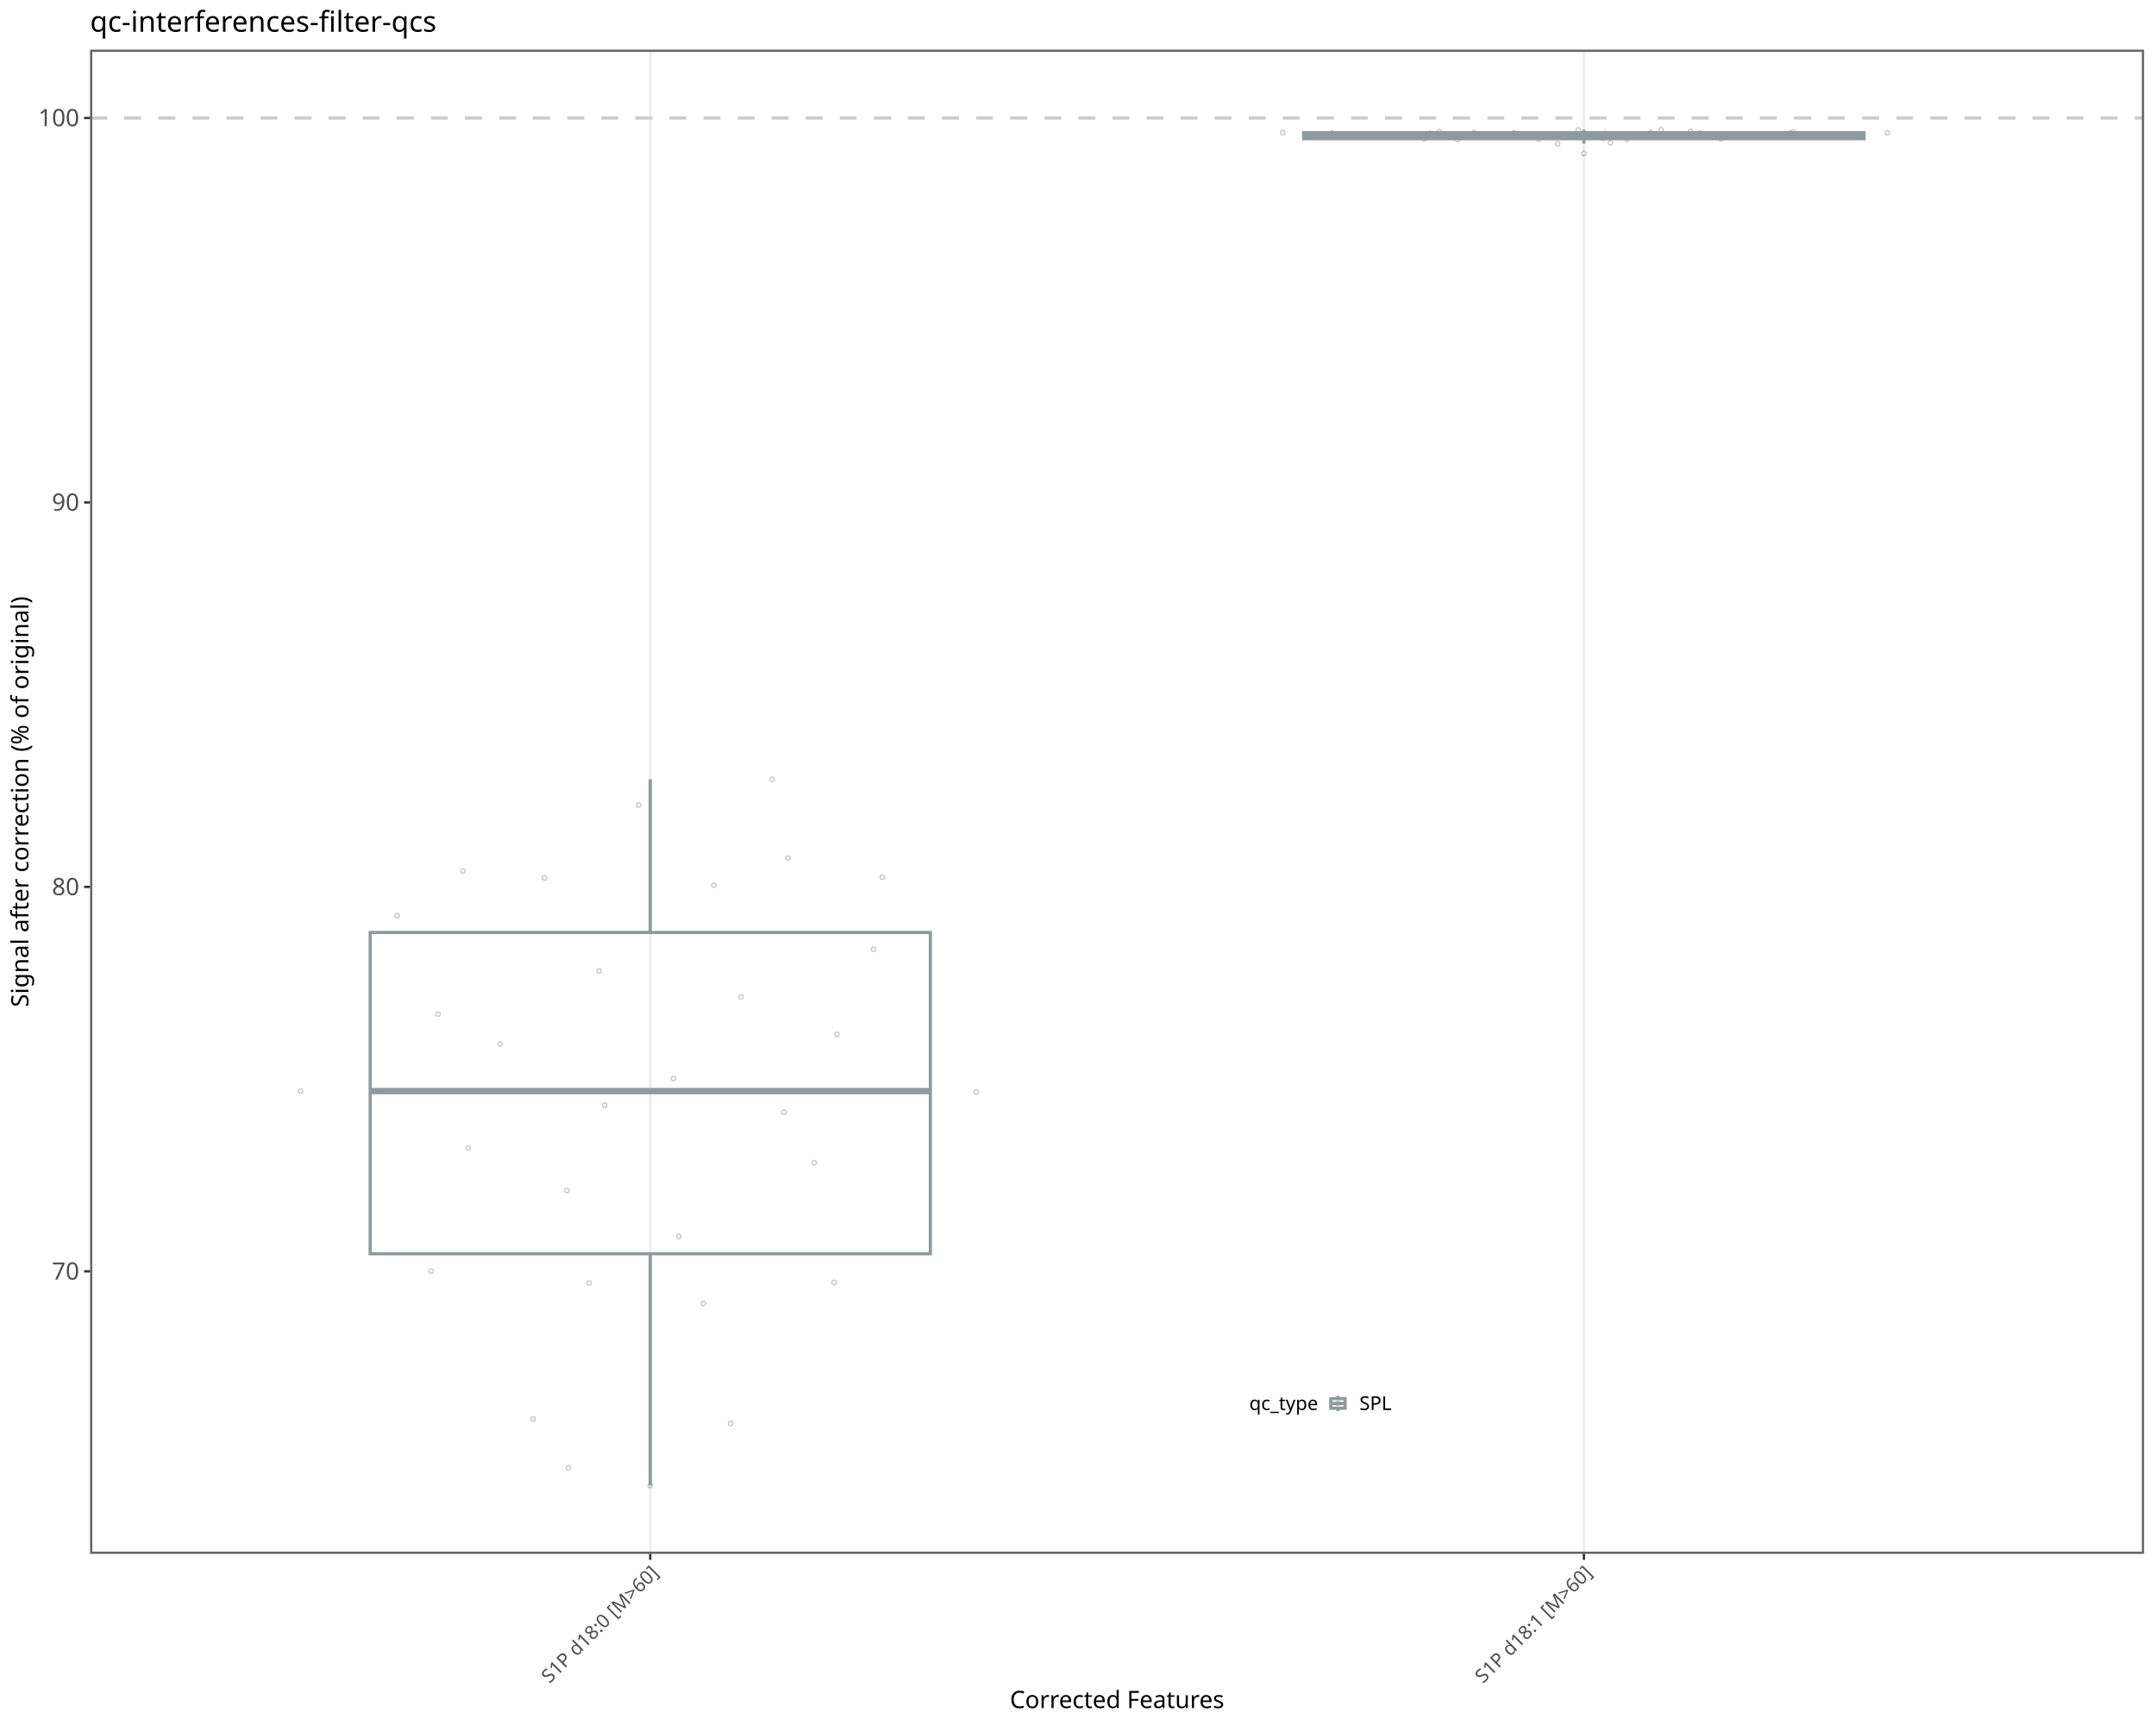
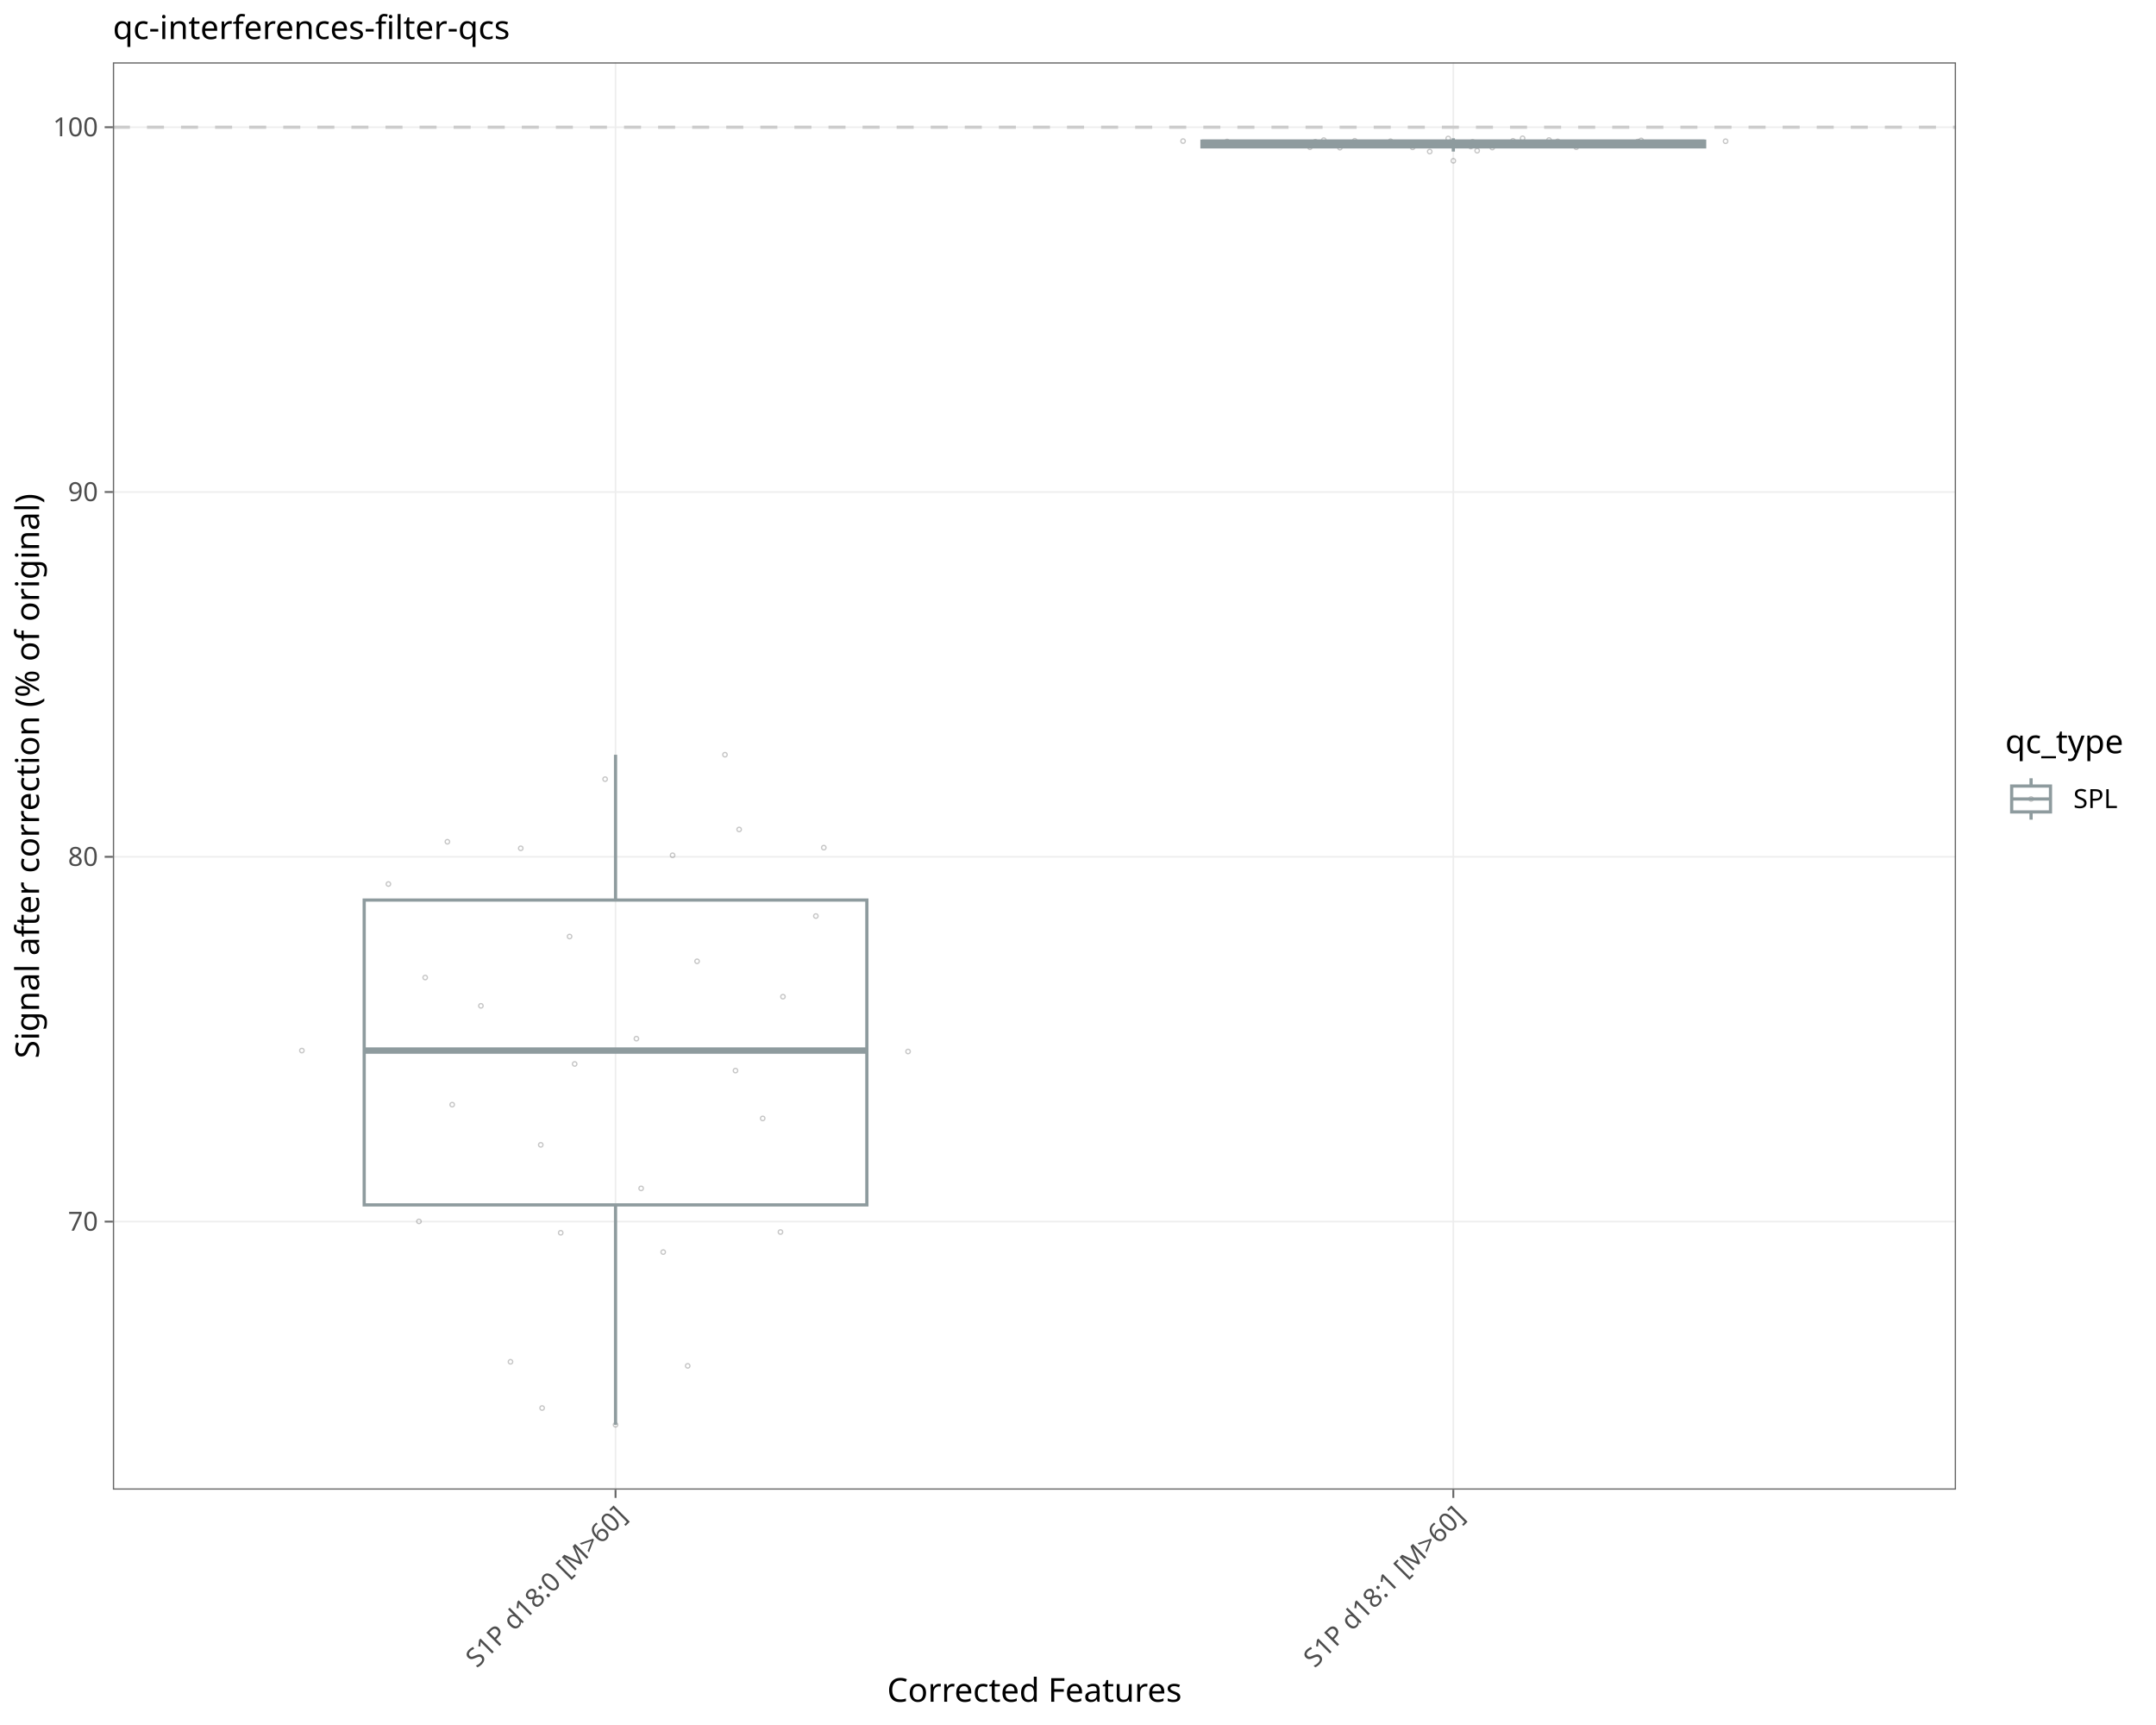
<svg xmlns="http://www.w3.org/2000/svg" class="svglite" data-engine-version="2.0" width="720.00pt" height="576.00pt" viewBox="0 0 720.00 576.00">
  <defs>
    <style type="text/css">
    .svglite line, .svglite polyline, .svglite polygon, .svglite path, .svglite rect, .svglite circle {
      fill: none;
      stroke: #000000;
      stroke-linecap: round;
      stroke-linejoin: round;
      stroke-miterlimit: 10.00;
    }
  </style>
  </defs>
  <rect width="100%" height="100%" style="stroke: none; fill: #FFFFFF;" />
  <defs>
    <clipPath id="cpMC4wMHw3MjAuMDB8MC4wMHw1NzYuMDA=">
      <rect x="0.00" y="0.00" width="720.00" height="576.00" />
    </clipPath>
  </defs>
  <g clip-path="url(#cpMC4wMHw3MjAuMDB8MC4wMHw1NzYuMDA=)">
-     <rect x="0.00" y="0.00" width="720.00" height="576.00" style="stroke-width: 0.78; stroke: #FFFFFF; fill: #FFFFFF;" />
+     <rect x="0.00" y="0.00" width="720.00" height="576.00" style="stroke-width: 1.07; stroke: #FFFFFF; fill: #FFFFFF;" />
  </g>
  <defs>
-     <clipPath id="cpMzAuMDh8NzE2LjAxfDE2LjU3fDUxOC44Ng==">
-       <rect x="30.08" y="16.57" width="685.94" height="502.29" />
+     <clipPath id="cpMzcuNjl8NjUzLjIxfDIwLjgxfDQ5Ny40Mw==">
+       <rect x="37.69" y="20.81" width="615.52" height="476.61" />
    </clipPath>
  </defs>
-   <g clip-path="url(#cpMzAuMDh8NzE2LjAxfDE2LjU3fDUxOC44Ng==)">
-     <rect x="30.08" y="16.57" width="685.94" height="502.29" style="stroke-width: 0.78; stroke: none; fill: #FFFFFF;" />
-     <polyline points="217.15,518.86 217.15,16.57 " style="stroke-width: 0.78; stroke: #EBEBEB; stroke-linecap: butt;" />
-     <polyline points="528.94,518.86 528.94,16.57 " style="stroke-width: 0.78; stroke: #EBEBEB; stroke-linecap: butt;" />
-     <circle cx="217.15" cy="496.02" r="0.75" style="stroke-width: 0.43; stroke: #404040; stroke-opacity: 0.30;" />
-     <circle cx="261.79" cy="371.38" r="0.75" style="stroke-width: 0.43; stroke: #404040; stroke-opacity: 0.30;" />
-     <circle cx="326.02" cy="364.66" r="0.75" style="stroke-width: 0.43; stroke: #404040; stroke-opacity: 0.30;" />
-     <circle cx="294.66" cy="292.92" r="0.75" style="stroke-width: 0.43; stroke: #404040; stroke-opacity: 0.30;" />
-     <circle cx="146.31" cy="338.63" r="0.75" style="stroke-width: 0.43; stroke: #404040; stroke-opacity: 0.30;" />
-     <circle cx="279.47" cy="345.36" r="0.75" style="stroke-width: 0.43; stroke: #404040; stroke-opacity: 0.30;" />
-     <circle cx="247.51" cy="332.91" r="0.75" style="stroke-width: 0.43; stroke: #404040; stroke-opacity: 0.30;" />
-     <circle cx="213.27" cy="268.82" r="0.75" style="stroke-width: 0.43; stroke: #404040; stroke-opacity: 0.30;" />
-     <circle cx="167.05" cy="348.59" r="0.75" style="stroke-width: 0.43; stroke: #404040; stroke-opacity: 0.30;" />
-     <circle cx="226.69" cy="412.83" r="0.75" style="stroke-width: 0.43; stroke: #404040; stroke-opacity: 0.30;" />
-     <circle cx="143.99" cy="424.44" r="0.75" style="stroke-width: 0.43; stroke: #404040; stroke-opacity: 0.30;" />
-     <circle cx="271.91" cy="388.22" r="0.75" style="stroke-width: 0.43; stroke: #404040; stroke-opacity: 0.30;" />
-     <circle cx="181.89" cy="293.16" r="0.75" style="stroke-width: 0.43; stroke: #404040; stroke-opacity: 0.30;" />
-     <circle cx="100.43" cy="364.33" r="0.75" style="stroke-width: 0.43; stroke: #404040; stroke-opacity: 0.30;" />
-     <circle cx="200.05" cy="324.20" r="0.75" style="stroke-width: 0.43; stroke: #404040; stroke-opacity: 0.30;" />
-     <circle cx="238.39" cy="295.60" r="0.75" style="stroke-width: 0.43; stroke: #404040; stroke-opacity: 0.30;" />
-     <circle cx="291.71" cy="317.00" r="0.75" style="stroke-width: 0.43; stroke: #404040; stroke-opacity: 0.30;" />
-     <circle cx="257.88" cy="260.22" r="0.75" style="stroke-width: 0.43; stroke: #404040; stroke-opacity: 0.30;" />
-     <circle cx="156.36" cy="383.36" r="0.75" style="stroke-width: 0.43; stroke: #404040; stroke-opacity: 0.30;" />
-     <circle cx="201.94" cy="369.04" r="0.75" style="stroke-width: 0.43; stroke: #404040; stroke-opacity: 0.30;" />
-     <circle cx="224.92" cy="360.14" r="0.75" style="stroke-width: 0.43; stroke: #404040; stroke-opacity: 0.30;" />
-     <circle cx="154.58" cy="290.85" r="0.75" style="stroke-width: 0.43; stroke: #404040; stroke-opacity: 0.30;" />
-     <circle cx="263.16" cy="286.52" r="0.75" style="stroke-width: 0.43; stroke: #404040; stroke-opacity: 0.30;" />
-     <circle cx="132.63" cy="305.73" r="0.75" style="stroke-width: 0.43; stroke: #404040; stroke-opacity: 0.30;" />
-     <circle cx="278.54" cy="428.19" r="0.75" style="stroke-width: 0.43; stroke: #404040; stroke-opacity: 0.30;" />
-     <circle cx="178.06" cy="473.85" r="0.75" style="stroke-width: 0.43; stroke: #404040; stroke-opacity: 0.30;" />
-     <circle cx="189.83" cy="490.12" r="0.75" style="stroke-width: 0.43; stroke: #404040; stroke-opacity: 0.30;" />
-     <circle cx="189.33" cy="397.51" r="0.75" style="stroke-width: 0.43; stroke: #404040; stroke-opacity: 0.30;" />
-     <circle cx="196.75" cy="428.44" r="0.75" style="stroke-width: 0.43; stroke: #404040; stroke-opacity: 0.30;" />
-     <circle cx="244.01" cy="475.28" r="0.75" style="stroke-width: 0.43; stroke: #404040; stroke-opacity: 0.30;" />
-     <circle cx="234.90" cy="435.24" r="0.75" style="stroke-width: 0.43; stroke: #404040; stroke-opacity: 0.30;" />
-     <circle cx="574.70" cy="46.44" r="0.75" style="stroke-width: 0.43; stroke: #404040; stroke-opacity: 0.30;" />
-     <circle cx="597.59" cy="44.44" r="0.75" style="stroke-width: 0.43; stroke: #404040; stroke-opacity: 0.30;" />
-     <circle cx="475.58" cy="46.43" r="0.75" style="stroke-width: 0.43; stroke: #404040; stroke-opacity: 0.30;" />
-     <circle cx="520.16" cy="47.97" r="0.75" style="stroke-width: 0.43; stroke: #404040; stroke-opacity: 0.30;" />
-     <circle cx="554.72" cy="43.31" r="0.75" style="stroke-width: 0.43; stroke: #404040; stroke-opacity: 0.30;" />
-     <circle cx="527.04" cy="43.37" r="0.75" style="stroke-width: 0.43; stroke: #404040; stroke-opacity: 0.30;" />
-     <circle cx="535.46" cy="46.20" r="0.75" style="stroke-width: 0.43; stroke: #404040; stroke-opacity: 0.30;" />
-     <circle cx="494.23" cy="45.33" r="0.75" style="stroke-width: 0.43; stroke: #404040; stroke-opacity: 0.30;" />
-     <circle cx="551.16" cy="44.19" r="0.75" style="stroke-width: 0.43; stroke: #404040; stroke-opacity: 0.30;" />
-     <circle cx="428.37" cy="44.28" r="0.75" style="stroke-width: 0.43; stroke: #404040; stroke-opacity: 0.30;" />
-     <circle cx="528.94" cy="51.22" r="0.75" style="stroke-width: 0.43; stroke: #404040; stroke-opacity: 0.30;" />
-     <circle cx="536.12" cy="44.54" r="0.75" style="stroke-width: 0.43; stroke: #404040; stroke-opacity: 0.30;" />
-     <circle cx="492.25" cy="44.18" r="0.75" style="stroke-width: 0.43; stroke: #404040; stroke-opacity: 0.30;" />
-     <circle cx="515.30" cy="45.74" r="0.75" style="stroke-width: 0.43; stroke: #404040; stroke-opacity: 0.30;" />
-     <circle cx="486.73" cy="46.59" r="0.75" style="stroke-width: 0.43; stroke: #404040; stroke-opacity: 0.30;" />
-     <circle cx="559.97" cy="45.43" r="0.75" style="stroke-width: 0.43; stroke: #404040; stroke-opacity: 0.30;" />
-     <circle cx="543.44" cy="46.56" r="0.75" style="stroke-width: 0.43; stroke: #404040; stroke-opacity: 0.30;" />
-     <circle cx="480.74" cy="43.93" r="0.75" style="stroke-width: 0.43; stroke: #404040; stroke-opacity: 0.30;" />
-     <circle cx="630.26" cy="44.33" r="0.75" style="stroke-width: 0.43; stroke: #404040; stroke-opacity: 0.30;" />
-     <circle cx="450.12" cy="44.85" r="0.75" style="stroke-width: 0.43; stroke: #404040; stroke-opacity: 0.30;" />
-     <circle cx="520.53" cy="45.11" r="0.75" style="stroke-width: 0.43; stroke: #404040; stroke-opacity: 0.30;" />
-     <circle cx="477.59" cy="44.51" r="0.75" style="stroke-width: 0.43; stroke: #404040; stroke-opacity: 0.30;" />
-     <circle cx="596.30" cy="44.94" r="0.75" style="stroke-width: 0.43; stroke: #404040; stroke-opacity: 0.30;" />
-     <circle cx="598.84" cy="44.04" r="0.75" style="stroke-width: 0.43; stroke: #404040; stroke-opacity: 0.30;" />
-     <circle cx="537.81" cy="47.66" r="0.75" style="stroke-width: 0.43; stroke: #404040; stroke-opacity: 0.30;" />
-     <circle cx="567.78" cy="44.38" r="0.75" style="stroke-width: 0.43; stroke: #404040; stroke-opacity: 0.30;" />
-     <circle cx="553.89" cy="45.12" r="0.75" style="stroke-width: 0.43; stroke: #404040; stroke-opacity: 0.30;" />
-     <circle cx="513.80" cy="46.49" r="0.75" style="stroke-width: 0.43; stroke: #404040; stroke-opacity: 0.30;" />
-     <circle cx="505.56" cy="44.33" r="0.75" style="stroke-width: 0.43; stroke: #404040; stroke-opacity: 0.30;" />
-     <circle cx="564.57" cy="43.90" r="0.75" style="stroke-width: 0.43; stroke: #404040; stroke-opacity: 0.30;" />
-     <circle cx="444.76" cy="44.43" r="0.75" style="stroke-width: 0.43; stroke: #404040; stroke-opacity: 0.30;" />
-     <line x1="217.15" y1="311.36" x2="217.15" y2="260.22" style="stroke-width: 1.07; stroke: #8E9B9E; stroke-linecap: butt;" />
-     <line x1="217.15" y1="418.64" x2="217.15" y2="496.02" style="stroke-width: 1.07; stroke: #8E9B9E; stroke-linecap: butt;" />
-     <polygon points="123.62,311.36 123.62,418.64 310.69,418.64 310.69,311.36 123.62,311.36 " style="stroke-width: 1.07; stroke: #8E9B9E; stroke-linecap: butt; stroke-linejoin: miter; fill: none;" />
-     <line x1="123.62" y1="364.33" x2="310.69" y2="364.33" style="stroke-width: 2.13; stroke: #8E9B9E; stroke-linecap: butt; stroke-linejoin: miter;" />
-     <line x1="528.94" y1="44.31" x2="528.94" y2="43.31" style="stroke-width: 1.07; stroke: #8E9B9E; stroke-linecap: butt;" />
-     <line x1="528.94" y1="46.32" x2="528.94" y2="47.97" style="stroke-width: 1.07; stroke: #8E9B9E; stroke-linecap: butt;" />
-     <polygon points="435.40,44.31 435.40,46.32 622.48,46.32 622.48,44.31 435.40,44.31 " style="stroke-width: 1.07; stroke: #8E9B9E; stroke-linecap: butt; stroke-linejoin: miter; fill: none;" />
-     <line x1="435.40" y1="44.85" x2="622.48" y2="44.85" style="stroke-width: 2.13; stroke: #8E9B9E; stroke-linecap: butt; stroke-linejoin: miter;" />
-     <line x1="30.08" y1="39.40" x2="716.01" y2="39.40" style="stroke-width: 1.07; stroke: #CCCCCC; stroke-dasharray: 5.69,5.69; stroke-linecap: butt;" />
-     <rect x="30.08" y="16.57" width="685.94" height="502.29" style="stroke-width: 1.49; stroke: #666666;" />
+   <g clip-path="url(#cpMzcuNjl8NjUzLjIxfDIwLjgxfDQ5Ny40Mw==)">
+     <rect x="37.69" y="20.81" width="615.52" height="476.61" style="stroke-width: 1.07; stroke: none; fill: #FFFFFF;" />
+     <polyline points="37.69,407.91 653.21,407.91 " style="stroke-width: 0.53; stroke: #EDEDED; stroke-linecap: butt;" />
+     <polyline points="37.69,286.10 653.21,286.10 " style="stroke-width: 0.53; stroke: #EDEDED; stroke-linecap: butt;" />
+     <polyline points="37.69,164.29 653.21,164.29 " style="stroke-width: 0.53; stroke: #EDEDED; stroke-linecap: butt;" />
+     <polyline points="37.69,42.48 653.21,42.48 " style="stroke-width: 0.53; stroke: #EDEDED; stroke-linecap: butt;" />
+     <polyline points="205.56,497.43 205.56,20.81 " style="stroke-width: 0.53; stroke: #EDEDED; stroke-linecap: butt;" />
+     <polyline points="485.34,497.43 485.34,20.81 " style="stroke-width: 0.53; stroke: #EDEDED; stroke-linecap: butt;" />
+     <circle cx="205.56" cy="475.76" r="0.75" style="stroke-width: 0.43; stroke: #404040; stroke-opacity: 0.30;" />
+     <circle cx="245.62" cy="357.49" r="0.75" style="stroke-width: 0.43; stroke: #404040; stroke-opacity: 0.30;" />
+     <circle cx="303.25" cy="351.11" r="0.75" style="stroke-width: 0.43; stroke: #404040; stroke-opacity: 0.30;" />
+     <circle cx="275.11" cy="283.04" r="0.75" style="stroke-width: 0.43; stroke: #404040; stroke-opacity: 0.30;" />
+     <circle cx="141.99" cy="326.41" r="0.75" style="stroke-width: 0.43; stroke: #404040; stroke-opacity: 0.30;" />
+     <circle cx="261.47" cy="332.80" r="0.75" style="stroke-width: 0.43; stroke: #404040; stroke-opacity: 0.30;" />
+     <circle cx="232.79" cy="320.99" r="0.75" style="stroke-width: 0.43; stroke: #404040; stroke-opacity: 0.30;" />
+     <circle cx="202.08" cy="260.17" r="0.75" style="stroke-width: 0.43; stroke: #404040; stroke-opacity: 0.30;" />
+     <circle cx="160.60" cy="335.86" r="0.75" style="stroke-width: 0.43; stroke: #404040; stroke-opacity: 0.30;" />
+     <circle cx="214.11" cy="396.82" r="0.75" style="stroke-width: 0.43; stroke: #404040; stroke-opacity: 0.30;" />
+     <circle cx="139.91" cy="407.84" r="0.75" style="stroke-width: 0.43; stroke: #404040; stroke-opacity: 0.30;" />
+     <circle cx="254.70" cy="373.46" r="0.75" style="stroke-width: 0.43; stroke: #404040; stroke-opacity: 0.30;" />
+     <circle cx="173.91" cy="283.26" r="0.75" style="stroke-width: 0.43; stroke: #404040; stroke-opacity: 0.30;" />
+     <circle cx="100.81" cy="350.80" r="0.75" style="stroke-width: 0.43; stroke: #404040; stroke-opacity: 0.30;" />
+     <circle cx="190.21" cy="312.72" r="0.75" style="stroke-width: 0.43; stroke: #404040; stroke-opacity: 0.30;" />
+     <circle cx="224.61" cy="285.58" r="0.75" style="stroke-width: 0.43; stroke: #404040; stroke-opacity: 0.30;" />
+     <circle cx="272.46" cy="305.88" r="0.75" style="stroke-width: 0.43; stroke: #404040; stroke-opacity: 0.30;" />
+     <circle cx="242.10" cy="252.01" r="0.75" style="stroke-width: 0.43; stroke: #404040; stroke-opacity: 0.30;" />
+     <circle cx="151.01" cy="368.86" r="0.75" style="stroke-width: 0.43; stroke: #404040; stroke-opacity: 0.30;" />
+     <circle cx="191.91" cy="355.27" r="0.75" style="stroke-width: 0.43; stroke: #404040; stroke-opacity: 0.30;" />
+     <circle cx="212.53" cy="346.82" r="0.75" style="stroke-width: 0.43; stroke: #404040; stroke-opacity: 0.30;" />
+     <circle cx="149.41" cy="281.07" r="0.75" style="stroke-width: 0.43; stroke: #404040; stroke-opacity: 0.30;" />
+     <circle cx="246.84" cy="276.97" r="0.75" style="stroke-width: 0.43; stroke: #404040; stroke-opacity: 0.30;" />
+     <circle cx="129.71" cy="295.19" r="0.75" style="stroke-width: 0.43; stroke: #404040; stroke-opacity: 0.30;" />
+     <circle cx="260.64" cy="411.39" r="0.75" style="stroke-width: 0.43; stroke: #404040; stroke-opacity: 0.30;" />
+     <circle cx="170.48" cy="454.72" r="0.75" style="stroke-width: 0.43; stroke: #404040; stroke-opacity: 0.30;" />
+     <circle cx="181.04" cy="470.16" r="0.75" style="stroke-width: 0.43; stroke: #404040; stroke-opacity: 0.30;" />
+     <circle cx="180.59" cy="382.28" r="0.75" style="stroke-width: 0.43; stroke: #404040; stroke-opacity: 0.30;" />
+     <circle cx="187.25" cy="411.64" r="0.75" style="stroke-width: 0.43; stroke: #404040; stroke-opacity: 0.30;" />
+     <circle cx="229.66" cy="456.08" r="0.75" style="stroke-width: 0.43; stroke: #404040; stroke-opacity: 0.30;" />
+     <circle cx="221.48" cy="418.08" r="0.75" style="stroke-width: 0.43; stroke: #404040; stroke-opacity: 0.30;" />
+     <circle cx="526.39" cy="49.15" r="0.75" style="stroke-width: 0.43; stroke: #404040; stroke-opacity: 0.30;" />
+     <circle cx="546.94" cy="47.26" r="0.75" style="stroke-width: 0.43; stroke: #404040; stroke-opacity: 0.30;" />
+     <circle cx="437.45" cy="49.15" r="0.75" style="stroke-width: 0.43; stroke: #404040; stroke-opacity: 0.30;" />
+     <circle cx="477.46" cy="50.61" r="0.75" style="stroke-width: 0.43; stroke: #404040; stroke-opacity: 0.30;" />
+     <circle cx="508.47" cy="46.18" r="0.75" style="stroke-width: 0.43; stroke: #404040; stroke-opacity: 0.30;" />
+     <circle cx="483.63" cy="46.24" r="0.75" style="stroke-width: 0.43; stroke: #404040; stroke-opacity: 0.30;" />
+     <circle cx="491.19" cy="48.93" r="0.75" style="stroke-width: 0.43; stroke: #404040; stroke-opacity: 0.30;" />
+     <circle cx="454.19" cy="48.10" r="0.75" style="stroke-width: 0.43; stroke: #404040; stroke-opacity: 0.30;" />
+     <circle cx="505.27" cy="47.02" r="0.75" style="stroke-width: 0.43; stroke: #404040; stroke-opacity: 0.30;" />
+     <circle cx="395.09" cy="47.11" r="0.75" style="stroke-width: 0.43; stroke: #404040; stroke-opacity: 0.30;" />
+     <circle cx="485.34" cy="53.69" r="0.75" style="stroke-width: 0.43; stroke: #404040; stroke-opacity: 0.30;" />
+     <circle cx="491.78" cy="47.35" r="0.75" style="stroke-width: 0.43; stroke: #404040; stroke-opacity: 0.30;" />
+     <circle cx="452.42" cy="47.01" r="0.75" style="stroke-width: 0.43; stroke: #404040; stroke-opacity: 0.30;" />
+     <circle cx="473.09" cy="48.50" r="0.75" style="stroke-width: 0.43; stroke: #404040; stroke-opacity: 0.30;" />
+     <circle cx="447.46" cy="49.30" r="0.75" style="stroke-width: 0.43; stroke: #404040; stroke-opacity: 0.30;" />
+     <circle cx="513.18" cy="48.20" r="0.75" style="stroke-width: 0.43; stroke: #404040; stroke-opacity: 0.30;" />
+     <circle cx="498.35" cy="49.27" r="0.75" style="stroke-width: 0.43; stroke: #404040; stroke-opacity: 0.30;" />
+     <circle cx="442.08" cy="46.78" r="0.75" style="stroke-width: 0.43; stroke: #404040; stroke-opacity: 0.30;" />
+     <circle cx="576.26" cy="47.16" r="0.75" style="stroke-width: 0.43; stroke: #404040; stroke-opacity: 0.30;" />
+     <circle cx="414.61" cy="47.65" r="0.75" style="stroke-width: 0.43; stroke: #404040; stroke-opacity: 0.30;" />
+     <circle cx="477.79" cy="47.89" r="0.75" style="stroke-width: 0.43; stroke: #404040; stroke-opacity: 0.30;" />
+     <circle cx="439.26" cy="47.32" r="0.75" style="stroke-width: 0.43; stroke: #404040; stroke-opacity: 0.30;" />
+     <circle cx="545.78" cy="47.73" r="0.75" style="stroke-width: 0.43; stroke: #404040; stroke-opacity: 0.30;" />
+     <circle cx="548.06" cy="46.88" r="0.75" style="stroke-width: 0.43; stroke: #404040; stroke-opacity: 0.30;" />
+     <circle cx="493.30" cy="50.32" r="0.75" style="stroke-width: 0.43; stroke: #404040; stroke-opacity: 0.30;" />
+     <circle cx="520.19" cy="47.20" r="0.75" style="stroke-width: 0.43; stroke: #404040; stroke-opacity: 0.30;" />
+     <circle cx="507.72" cy="47.90" r="0.75" style="stroke-width: 0.43; stroke: #404040; stroke-opacity: 0.30;" />
+     <circle cx="471.75" cy="49.20" r="0.75" style="stroke-width: 0.43; stroke: #404040; stroke-opacity: 0.30;" />
+     <circle cx="464.36" cy="47.16" r="0.75" style="stroke-width: 0.43; stroke: #404040; stroke-opacity: 0.30;" />
+     <circle cx="517.31" cy="46.75" r="0.75" style="stroke-width: 0.43; stroke: #404040; stroke-opacity: 0.30;" />
+     <circle cx="409.79" cy="47.25" r="0.75" style="stroke-width: 0.43; stroke: #404040; stroke-opacity: 0.30;" />
+     <line x1="205.56" y1="300.54" x2="205.56" y2="252.01" style="stroke-width: 1.07; stroke: #8E9B9E; stroke-linecap: butt;" />
+     <line x1="205.56" y1="402.33" x2="205.56" y2="475.76" style="stroke-width: 1.07; stroke: #8E9B9E; stroke-linecap: butt;" />
+     <polygon points="121.62,300.54 121.62,402.33 289.49,402.33 289.49,300.54 121.62,300.54 " style="stroke-width: 1.07; stroke: #8E9B9E; stroke-linecap: butt; stroke-linejoin: miter; fill: none;" />
+     <line x1="121.62" y1="350.80" x2="289.49" y2="350.80" style="stroke-width: 2.13; stroke: #8E9B9E; stroke-linecap: butt; stroke-linejoin: miter;" />
+     <line x1="485.34" y1="47.13" x2="485.34" y2="46.18" style="stroke-width: 1.07; stroke: #8E9B9E; stroke-linecap: butt;" />
+     <line x1="485.34" y1="49.04" x2="485.34" y2="50.61" style="stroke-width: 1.07; stroke: #8E9B9E; stroke-linecap: butt;" />
+     <polygon points="401.40,47.13 401.40,49.04 569.27,49.04 569.27,47.13 401.40,47.13 " style="stroke-width: 1.07; stroke: #8E9B9E; stroke-linecap: butt; stroke-linejoin: miter; fill: none;" />
+     <line x1="401.40" y1="47.65" x2="569.27" y2="47.65" style="stroke-width: 2.13; stroke: #8E9B9E; stroke-linecap: butt; stroke-linejoin: miter;" />
+     <line x1="37.69" y1="42.48" x2="653.21" y2="42.48" style="stroke-width: 1.07; stroke: #CCCCCC; stroke-dasharray: 5.69,5.69; stroke-linecap: butt;" />
+     <rect x="37.69" y="20.81" width="615.52" height="476.61" style="stroke-width: 0.85; stroke: #666666;" />
  </g>
  <g clip-path="url(#cpMC4wMHw3MjAuMDB8MC4wMHw1NzYuMDA=)">
-     <text x="26.49" y="427.27" text-anchor="end" style="font-size: 8.00px; fill: #4D4D4D; font-family: sans;" textLength="8.90px" lengthAdjust="spacingAndGlyphs">70</text>
-     <text x="26.49" y="298.90" text-anchor="end" style="font-size: 8.00px; fill: #4D4D4D; font-family: sans;" textLength="8.90px" lengthAdjust="spacingAndGlyphs">80</text>
-     <text x="26.49" y="170.53" text-anchor="end" style="font-size: 8.00px; fill: #4D4D4D; font-family: sans;" textLength="8.90px" lengthAdjust="spacingAndGlyphs">90</text>
-     <text x="26.49" y="42.15" text-anchor="end" style="font-size: 8.00px; fill: #4D4D4D; font-family: sans;" textLength="13.35px" lengthAdjust="spacingAndGlyphs">100</text>
-     <polyline points="28.09,424.52 30.08,424.52 " style="stroke-width: 0.78; stroke: #333333; stroke-linecap: butt;" />
-     <polyline points="28.09,296.15 30.08,296.15 " style="stroke-width: 0.78; stroke: #333333; stroke-linecap: butt;" />
-     <polyline points="28.09,167.77 30.08,167.77 " style="stroke-width: 0.78; stroke: #333333; stroke-linecap: butt;" />
-     <polyline points="28.09,39.40 30.08,39.40 " style="stroke-width: 0.78; stroke: #333333; stroke-linecap: butt;" />
-     <polyline points="217.15,520.85 217.15,518.86 " style="stroke-width: 0.78; stroke: #333333; stroke-linecap: butt;" />
-     <polyline points="528.94,520.85 528.94,518.86 " style="stroke-width: 0.78; stroke: #333333; stroke-linecap: butt;" />
-     <text transform="translate(220.27,525.56) rotate(-45)" text-anchor="end" style="font-size: 6.40px; fill: #4D4D4D; font-family: sans;" textLength="51.42px" lengthAdjust="spacingAndGlyphs">S1P d18:0 [M&gt;60]</text>
-     <text transform="translate(532.06,525.56) rotate(-45)" text-anchor="end" style="font-size: 6.40px; fill: #4D4D4D; font-family: sans;" textLength="51.42px" lengthAdjust="spacingAndGlyphs">S1P d18:1 [M&gt;60]</text>
-     <text x="373.05" y="570.35" text-anchor="middle" style="font-size: 8.00px; font-family: sans;" textLength="68.93px" lengthAdjust="spacingAndGlyphs">Corrected Features</text>
-     <text transform="translate(9.49,267.71) rotate(-90)" text-anchor="middle" style="font-size: 8.00px; font-family: sans;" textLength="129.39px" lengthAdjust="spacingAndGlyphs">Signal after correction (% of original)</text>
-     <rect x="413.22" y="461.45" width="56.84" height="14.35" style="stroke-width: 0.78; stroke: none; fill: #FFFFFF;" />
-     <text x="417.21" y="470.83" style="font-size: 6.40px; font-family: sans;" textLength="22.42px" lengthAdjust="spacingAndGlyphs">qc_type</text>
-     <rect x="443.61" y="465.44" width="6.38" height="6.38" style="stroke-width: 0.78; stroke: none; fill: #FFFFFF;" />
-     <circle cx="446.80" cy="468.63" r="0.75" style="stroke-width: 0.43; stroke: #404040; stroke-opacity: 0.30;" />
-     <polyline points="446.80,471.18 446.80,470.22 " style="stroke-width: 1.07; stroke: #8E9B9E; stroke-linecap: butt; stroke-linejoin: miter;" />
-     <polyline points="446.80,467.03 446.80,466.08 " style="stroke-width: 1.07; stroke: #8E9B9E; stroke-linecap: butt; stroke-linejoin: miter;" />
-     <rect x="444.41" y="467.03" width="4.78" height="3.19" style="stroke-width: 1.07; stroke: #8E9B9E; stroke-linecap: butt; stroke-linejoin: miter;" />
-     <polyline points="444.41,468.63 449.19,468.63 " style="stroke-width: 1.07; stroke: #8E9B9E; stroke-linecap: butt; stroke-linejoin: miter;" />
-     <polyline points="446.80,471.18 446.80,471.18 " style="stroke-width: 1.07; stroke: #8E9B9E; stroke-linecap: butt; stroke-linejoin: miter;" />
-     <polyline points="446.80,466.08 446.80,466.08 " style="stroke-width: 1.07; stroke: #8E9B9E; stroke-linecap: butt; stroke-linejoin: miter;" />
-     <text x="453.97" y="470.83" style="font-size: 6.40px; font-family: sans;" textLength="12.10px" lengthAdjust="spacingAndGlyphs">SPL</text>
-     <text x="30.08" y="10.59" style="font-size: 9.60px; font-family: sans;" textLength="108.32px" lengthAdjust="spacingAndGlyphs">qc-interferences-filter-qcs</text>
+     <text x="32.76" y="410.94" text-anchor="end" style="font-size: 8.80px; fill: #4D4D4D; font-family: sans;" textLength="9.79px" lengthAdjust="spacingAndGlyphs">70</text>
+     <text x="32.76" y="289.13" text-anchor="end" style="font-size: 8.80px; fill: #4D4D4D; font-family: sans;" textLength="9.79px" lengthAdjust="spacingAndGlyphs">80</text>
+     <text x="32.76" y="167.32" text-anchor="end" style="font-size: 8.80px; fill: #4D4D4D; font-family: sans;" textLength="9.79px" lengthAdjust="spacingAndGlyphs">90</text>
+     <text x="32.76" y="45.51" text-anchor="end" style="font-size: 8.80px; fill: #4D4D4D; font-family: sans;" textLength="14.68px" lengthAdjust="spacingAndGlyphs">100</text>
+     <polyline points="34.95,407.91 37.69,407.91 " style="stroke-width: 0.64; stroke: #666666; stroke-linecap: butt;" />
+     <polyline points="34.95,286.10 37.69,286.10 " style="stroke-width: 0.64; stroke: #666666; stroke-linecap: butt;" />
+     <polyline points="34.95,164.29 37.69,164.29 " style="stroke-width: 0.64; stroke: #666666; stroke-linecap: butt;" />
+     <polyline points="34.95,42.48 37.69,42.48 " style="stroke-width: 0.64; stroke: #666666; stroke-linecap: butt;" />
+     <polyline points="205.56,500.17 205.56,497.43 " style="stroke-width: 0.64; stroke: #666666; stroke-linecap: butt;" />
+     <polyline points="485.34,500.17 485.34,497.43 " style="stroke-width: 0.64; stroke: #666666; stroke-linecap: butt;" />
+     <text transform="translate(209.84,506.64) rotate(-45)" text-anchor="end" style="font-size: 8.80px; fill: #4D4D4D; font-family: sans;" textLength="70.70px" lengthAdjust="spacingAndGlyphs">S1P d18:0 [M&gt;60]</text>
+     <text transform="translate(489.62,506.64) rotate(-45)" text-anchor="end" style="font-size: 8.80px; fill: #4D4D4D; font-family: sans;" textLength="70.70px" lengthAdjust="spacingAndGlyphs">S1P d18:1 [M&gt;60]</text>
+     <text x="345.45" y="568.24" text-anchor="middle" style="font-size: 11.00px; font-family: sans;" textLength="94.78px" lengthAdjust="spacingAndGlyphs">Corrected Features</text>
+     <text transform="translate(13.05,259.12) rotate(-90)" text-anchor="middle" style="font-size: 11.00px; font-family: sans;" textLength="177.92px" lengthAdjust="spacingAndGlyphs">Signal after correction (% of original)</text>
+     <rect x="664.16" y="237.33" width="50.36" height="43.57" style="stroke-width: 1.07; stroke: none; fill: #FFFFFF;" />
+     <text x="669.64" y="251.52" style="font-size: 11.00px; font-family: sans;" textLength="38.54px" lengthAdjust="spacingAndGlyphs">qc_type</text>
+     <rect x="669.64" y="258.15" width="17.28" height="17.28" style="stroke-width: 1.07; stroke: none; fill: #FFFFFF;" />
+     <circle cx="678.28" cy="266.79" r="0.75" style="stroke-width: 0.43; stroke: #404040; stroke-opacity: 0.30;" />
+     <polyline points="678.28,273.70 678.28,271.11 " style="stroke-width: 1.07; stroke: #8E9B9E; stroke-linecap: butt; stroke-linejoin: miter;" />
+     <polyline points="678.28,262.47 678.28,259.87 " style="stroke-width: 1.07; stroke: #8E9B9E; stroke-linecap: butt; stroke-linejoin: miter;" />
+     <rect x="671.80" y="262.47" width="12.96" height="8.64" style="stroke-width: 1.07; stroke: #8E9B9E; stroke-linecap: butt; stroke-linejoin: miter;" />
+     <polyline points="671.80,266.79 684.76,266.79 " style="stroke-width: 1.07; stroke: #8E9B9E; stroke-linecap: butt; stroke-linejoin: miter;" />
+     <polyline points="678.28,273.70 678.28,273.70 " style="stroke-width: 1.07; stroke: #8E9B9E; stroke-linecap: butt; stroke-linejoin: miter;" />
+     <polyline points="678.28,259.87 678.28,259.87 " style="stroke-width: 1.07; stroke: #8E9B9E; stroke-linecap: butt; stroke-linejoin: miter;" />
+     <text x="692.40" y="269.81" style="font-size: 8.80px; font-family: sans;" textLength="16.64px" lengthAdjust="spacingAndGlyphs">SPL</text>
+     <text x="37.69" y="13.05" style="font-size: 11.00px; font-family: sans;" textLength="124.11px" lengthAdjust="spacingAndGlyphs">qc-interferences-filter-qcs</text>
  </g>
</svg>
